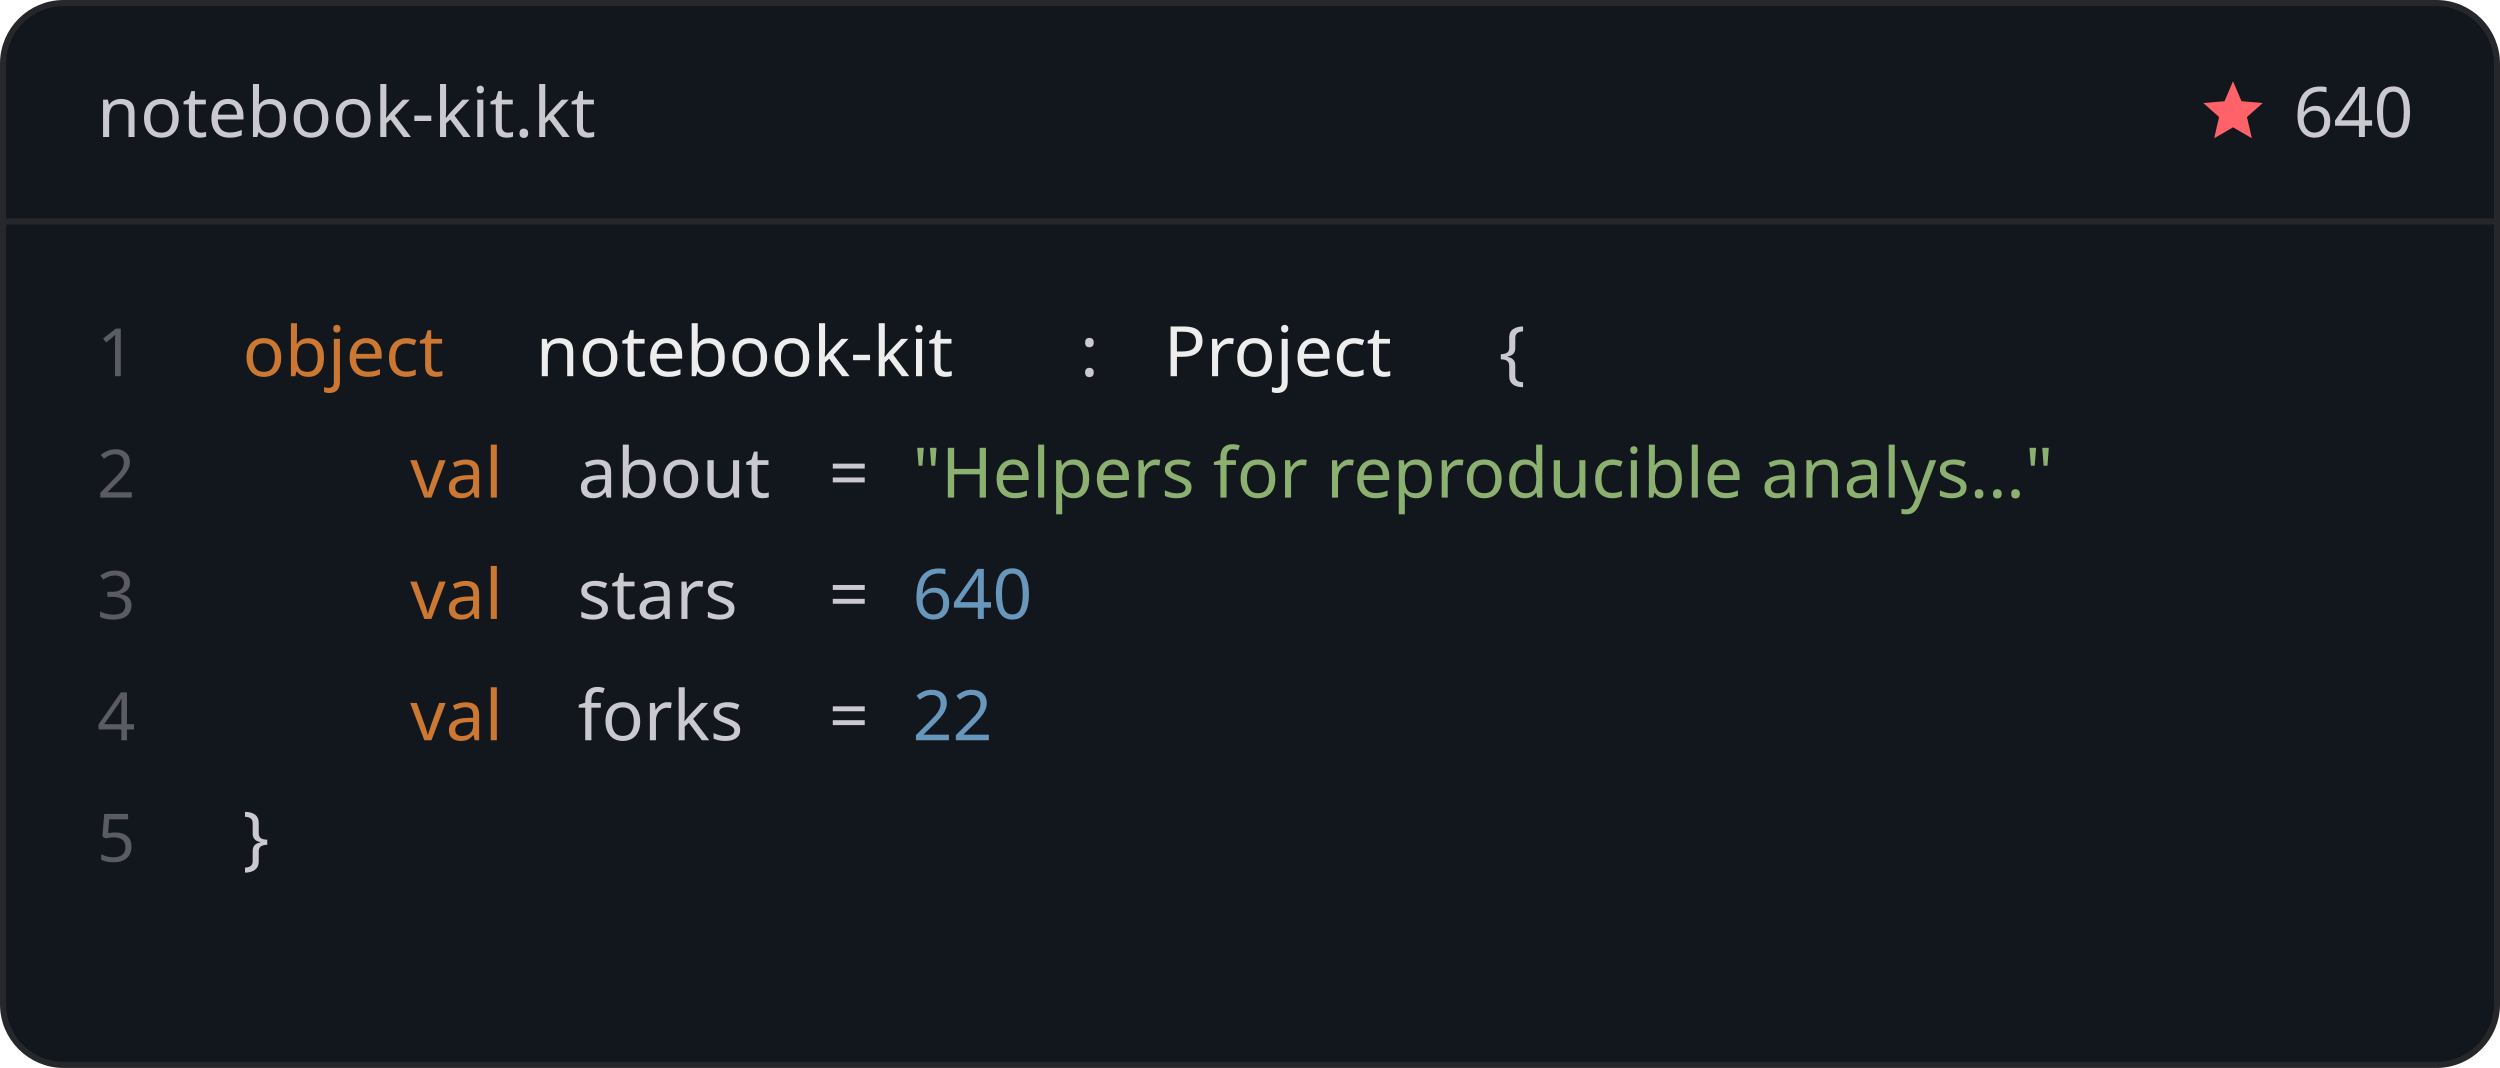
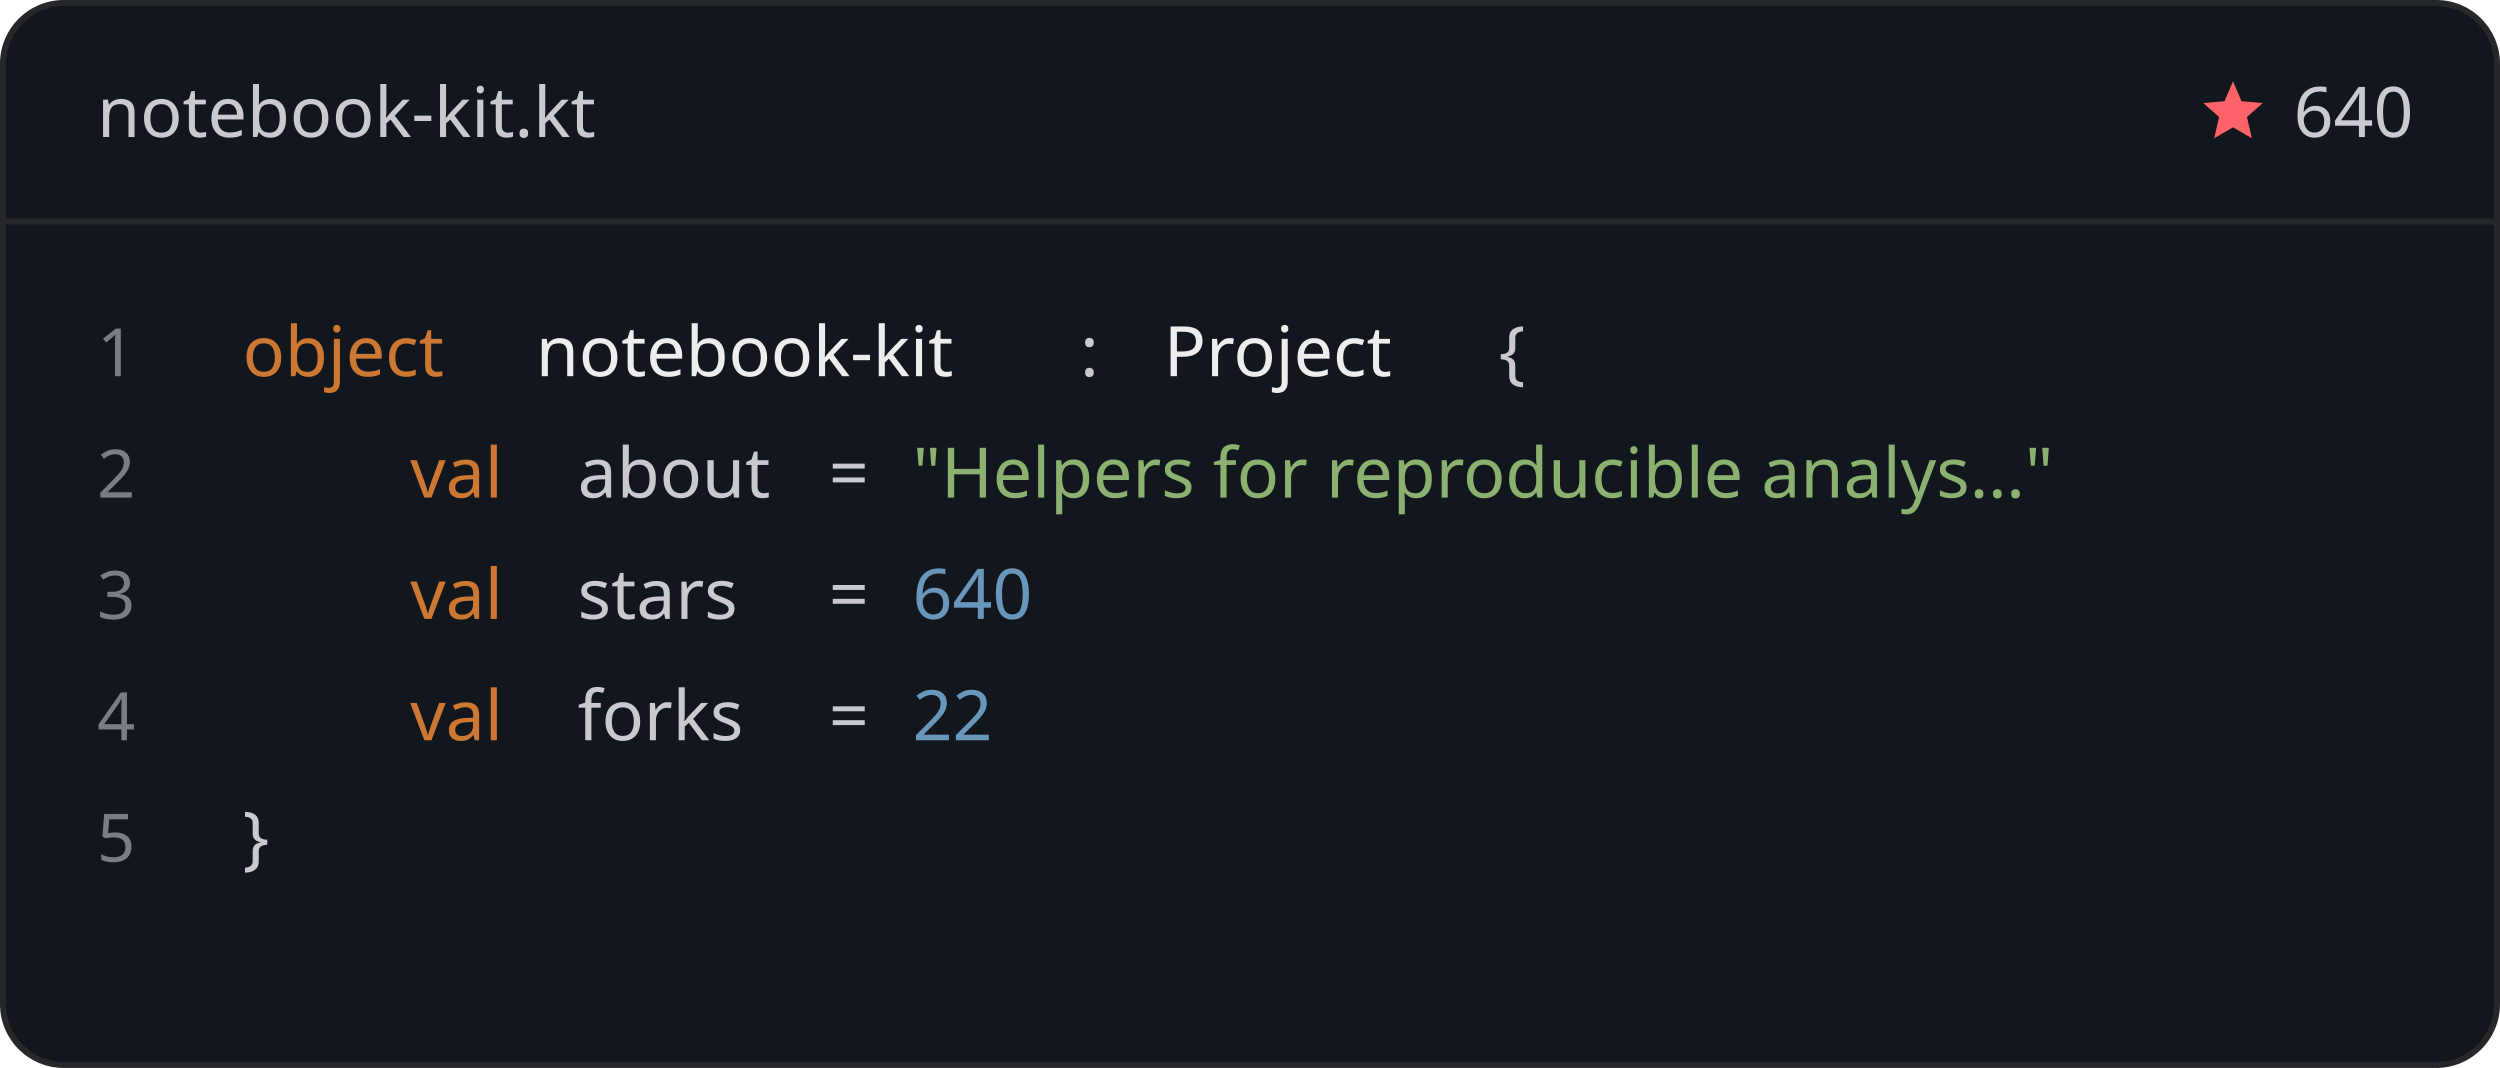
<svg xmlns="http://www.w3.org/2000/svg" width="412" height="176" viewBox="0 0 412 176" role="img">
  <defs>
    <style>@font-face{font-family:"Geist Mono";src:url(data:font/woff;sha256=a870626393ef2d2871739d88fe2cbb35c8b2783f57a8b8d354d6501710906eb4);font-weight:400;font-style:normal}</style>
    <clipPath id="id0">
      <rect width="352" height="36" />
    </clipPath>
  </defs>
  <g>
    <g>
      <rect x="0.5" y="0.5" width="411" height="175" rx="10" fill="#12161d" stroke="#26272b" stroke-width="1" />
      <g>
        <g>
          <g clip-path="url(#id0)">
            <g>
              <text xml:space="preserve" text-rendering="geometricPrecision" font-family="'Geist Mono'" font-weight="400" font-size="11.5" fill="#c9c9cf">
                <tspan x="16 22.9 29.8 36.7 43.6 50.5 57.4 64.3 71.2 78.1 85 91.9 98.8 105.7 112.6" y="22.582">notebook-kit.kt</tspan>
              </text>
            </g>
          </g>
          <rect x="0" y="36" width="412" height="1" fill="#26272b" />
          <path d="M368 13.382 L369.4 16.682 L372.9 16.982 L370.3 19.282 L371.1 22.782 L368 20.982 L364.9 22.782 L365.7 19.282 L363.1 16.982 L366.6 16.682 Z" fill="#ff6369" />
          <text xml:space="preserve" text-rendering="geometricPrecision" font-family="'Geist Mono'" font-weight="400" font-size="11.5" fill="#c9c9cf">
            <tspan x="378 384.9 391.8" y="22.582">640</tspan>
          </text>
          <g opacity="1">
            <g opacity="1">
-               <text xml:space="preserve" text-rendering="geometricPrecision" font-family="'Geist Mono'" font-weight="400" font-size="11" fill="#5b5b63">
+               <text xml:space="preserve" text-rendering="geometricPrecision" font-family="'Geist Mono'" font-weight="400" font-size="11" fill="#7c7c86">
                <tspan x="16" y="62">1</tspan>
              </text>
              <text xml:space="preserve" text-rendering="geometricPrecision" font-family="'Geist Mono'" font-weight="400" font-size="11.5" fill="#cc7832">
                <tspan x="40 46.9 53.8 60.7 67.6 74.5" y="62.001">object</tspan>
              </text>
              <text xml:space="preserve" text-rendering="geometricPrecision" font-family="'Geist Mono'" font-weight="400" font-size="11.5" fill="#ededed">
                <tspan x="88.3 95.2 102.1 109 115.9 122.8 129.7 136.6 143.5 150.4 157.3 164.2" y="62.001">notebook-kit</tspan>
              </text>
              <text xml:space="preserve" text-rendering="geometricPrecision" font-family="'Geist Mono'" font-weight="400" font-size="11.5" fill="#c9c9cf">
                <tspan x="178" y="62.001">:</tspan>
              </text>
              <text xml:space="preserve" text-rendering="geometricPrecision" font-family="'Geist Mono'" font-weight="400" font-size="11.5" fill="#ededed">
                <tspan x="191.8 198.7 205.6 212.5 219.4 226.3 233.2" y="62.001">Project</tspan>
              </text>
              <text xml:space="preserve" text-rendering="geometricPrecision" font-family="'Geist Mono'" font-weight="400" font-size="11.5" fill="#c9c9cf">
                <tspan x="247" y="62.001">{</tspan>
              </text>
            </g>
          </g>
          <g opacity="1">
            <g opacity="1">
-               <text xml:space="preserve" text-rendering="geometricPrecision" font-family="'Geist Mono'" font-weight="400" font-size="11" fill="#5b5b63">
+               <text xml:space="preserve" text-rendering="geometricPrecision" font-family="'Geist Mono'" font-weight="400" font-size="11" fill="#7c7c86">
                <tspan x="16" y="82">2</tspan>
              </text>
              <text xml:space="preserve" text-rendering="geometricPrecision" font-family="'Geist Mono'" font-weight="400" font-size="11.5" fill="#cc7832">
                <tspan x="67.6 74.5 81.4" y="82.001">val</tspan>
              </text>
              <text xml:space="preserve" text-rendering="geometricPrecision" font-family="'Geist Mono'" font-weight="400" font-size="11.5" fill="#c9c9cf">
                <tspan x="95.2 102.1 109 115.9 122.8" y="82.001">about</tspan>
              </text>
              <text xml:space="preserve" text-rendering="geometricPrecision" font-family="'Geist Mono'" font-weight="400" font-size="11.5" fill="#c9c9cf">
                <tspan x="136.6" y="82.001">=</tspan>
              </text>
              <text xml:space="preserve" text-rendering="geometricPrecision" font-family="'Geist Mono'" font-weight="400" font-size="11.5" fill="#8cb070">
                <tspan x="150.4 157.3 164.2 171.1 178 184.9 191.8 198.7 205.6 212.5 219.4 226.3 233.2 240.1 247 253.9 260.8 267.7 274.6 281.5 288.4 295.3 302.2 309.1 316 322.9 329.8 336.7 343.6 350.5 357.4 364.3 371.2 378.1" y="82.001">"Helpers for reproducible analys…"</tspan>
              </text>
            </g>
          </g>
          <g opacity="1">
            <g opacity="1">
-               <text xml:space="preserve" text-rendering="geometricPrecision" font-family="'Geist Mono'" font-weight="400" font-size="11" fill="#5b5b63">
+               <text xml:space="preserve" text-rendering="geometricPrecision" font-family="'Geist Mono'" font-weight="400" font-size="11" fill="#7c7c86">
                <tspan x="16" y="102">3</tspan>
              </text>
              <text xml:space="preserve" text-rendering="geometricPrecision" font-family="'Geist Mono'" font-weight="400" font-size="11.5" fill="#cc7832">
                <tspan x="67.6 74.5 81.4" y="102.001">val</tspan>
              </text>
              <text xml:space="preserve" text-rendering="geometricPrecision" font-family="'Geist Mono'" font-weight="400" font-size="11.5" fill="#c9c9cf">
                <tspan x="95.2 102.1 109 115.9 122.8" y="102.001">stars</tspan>
              </text>
              <text xml:space="preserve" text-rendering="geometricPrecision" font-family="'Geist Mono'" font-weight="400" font-size="11.5" fill="#c9c9cf">
                <tspan x="136.6" y="102.001">=</tspan>
              </text>
              <text xml:space="preserve" text-rendering="geometricPrecision" font-family="'Geist Mono'" font-weight="400" font-size="11.5" fill="#6897bb">
                <tspan x="150.4 157.3 164.2" y="102.001">640</tspan>
              </text>
            </g>
          </g>
          <g opacity="1">
            <g opacity="1">
-               <text xml:space="preserve" text-rendering="geometricPrecision" font-family="'Geist Mono'" font-weight="400" font-size="11" fill="#5b5b63">
+               <text xml:space="preserve" text-rendering="geometricPrecision" font-family="'Geist Mono'" font-weight="400" font-size="11" fill="#7c7c86">
                <tspan x="16" y="122">4</tspan>
              </text>
              <text xml:space="preserve" text-rendering="geometricPrecision" font-family="'Geist Mono'" font-weight="400" font-size="11.5" fill="#cc7832">
                <tspan x="67.6 74.5 81.4" y="122.001">val</tspan>
              </text>
              <text xml:space="preserve" text-rendering="geometricPrecision" font-family="'Geist Mono'" font-weight="400" font-size="11.5" fill="#c9c9cf">
                <tspan x="95.2 102.1 109 115.9 122.8" y="122.001">forks</tspan>
              </text>
              <text xml:space="preserve" text-rendering="geometricPrecision" font-family="'Geist Mono'" font-weight="400" font-size="11.5" fill="#c9c9cf">
                <tspan x="136.6" y="122.001">=</tspan>
              </text>
              <text xml:space="preserve" text-rendering="geometricPrecision" font-family="'Geist Mono'" font-weight="400" font-size="11.5" fill="#6897bb">
                <tspan x="150.4 157.3" y="122.001">22</tspan>
              </text>
            </g>
          </g>
          <g opacity="1">
            <g opacity="1">
-               <text xml:space="preserve" text-rendering="geometricPrecision" font-family="'Geist Mono'" font-weight="400" font-size="11" fill="#5b5b63">
+               <text xml:space="preserve" text-rendering="geometricPrecision" font-family="'Geist Mono'" font-weight="400" font-size="11" fill="#7c7c86">
                <tspan x="16" y="142">5</tspan>
              </text>
              <text xml:space="preserve" text-rendering="geometricPrecision" font-family="'Geist Mono'" font-weight="400" font-size="11.5" fill="#c9c9cf">
                <tspan x="40" y="142.001">}</tspan>
              </text>
            </g>
          </g>
        </g>
      </g>
    </g>
  </g>
</svg>
